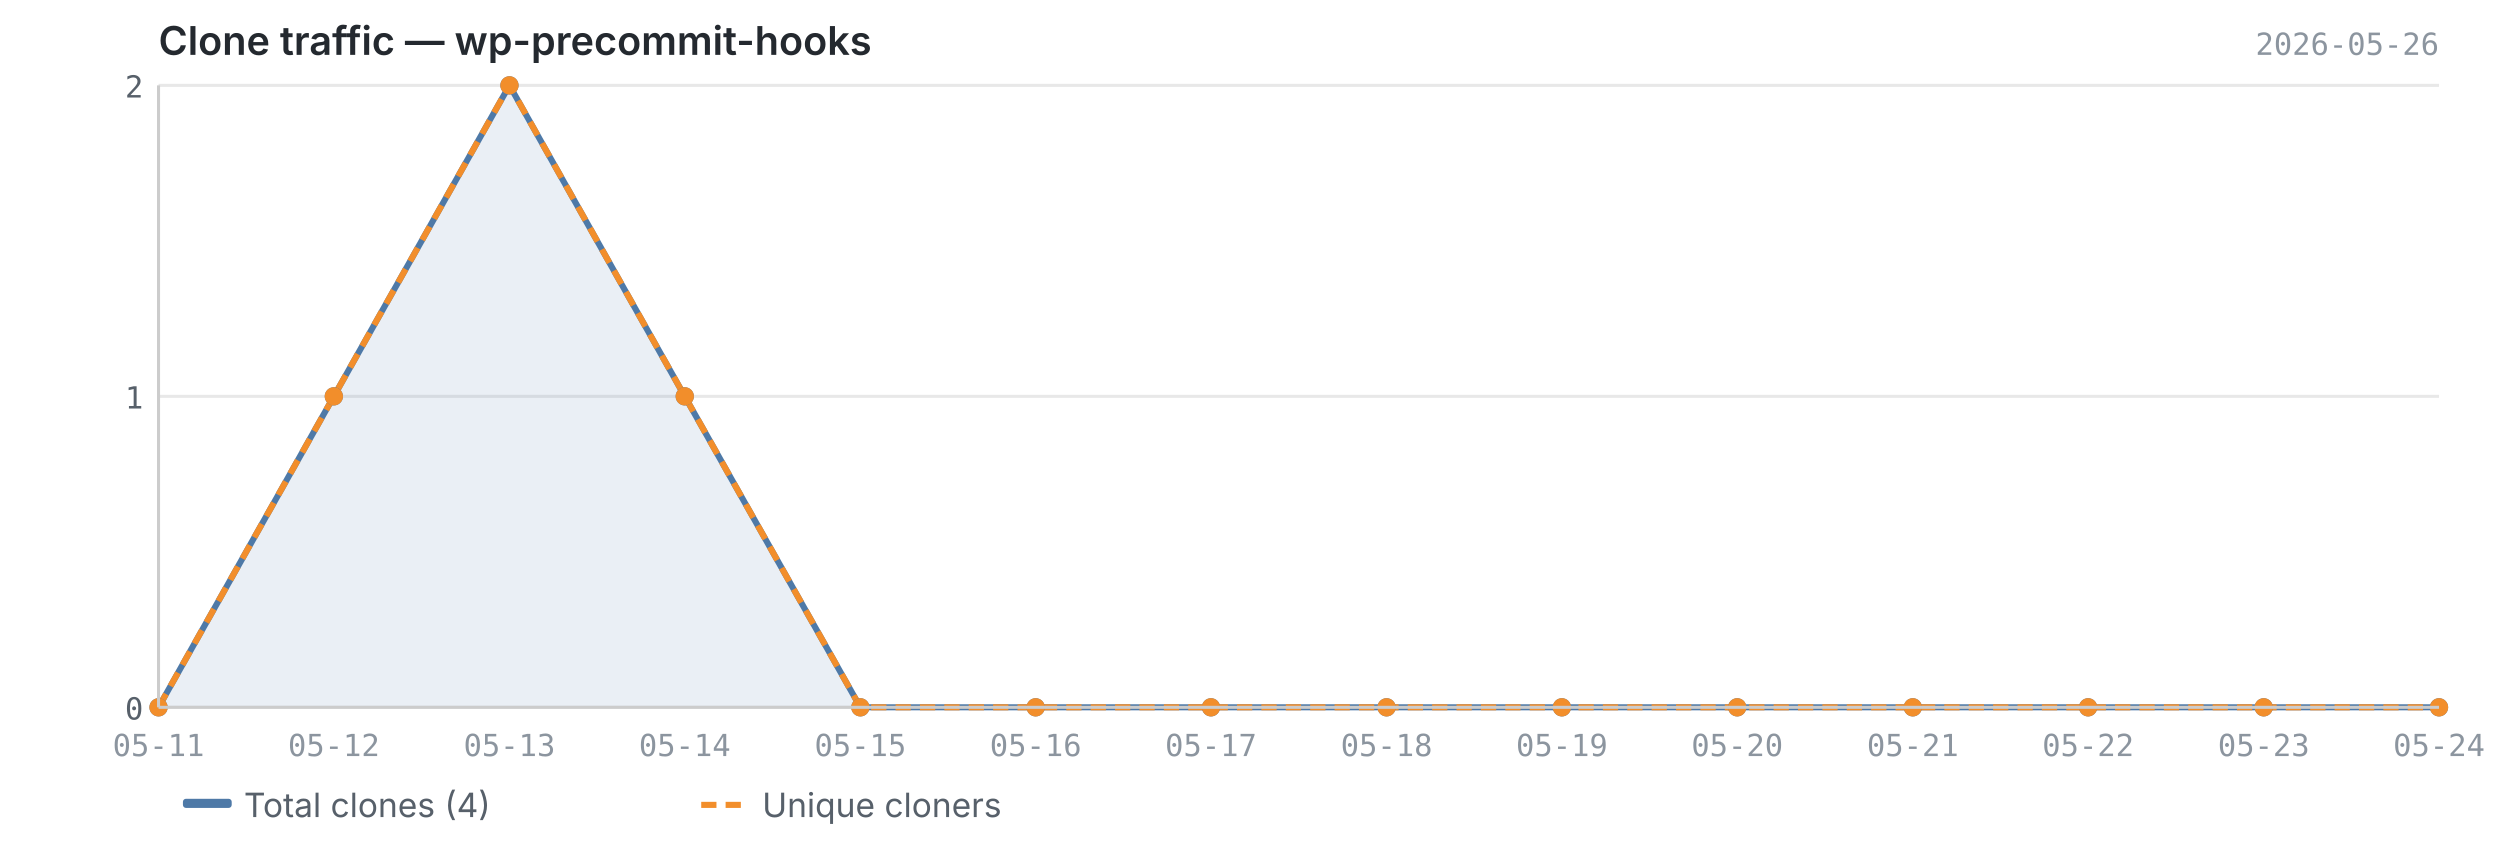
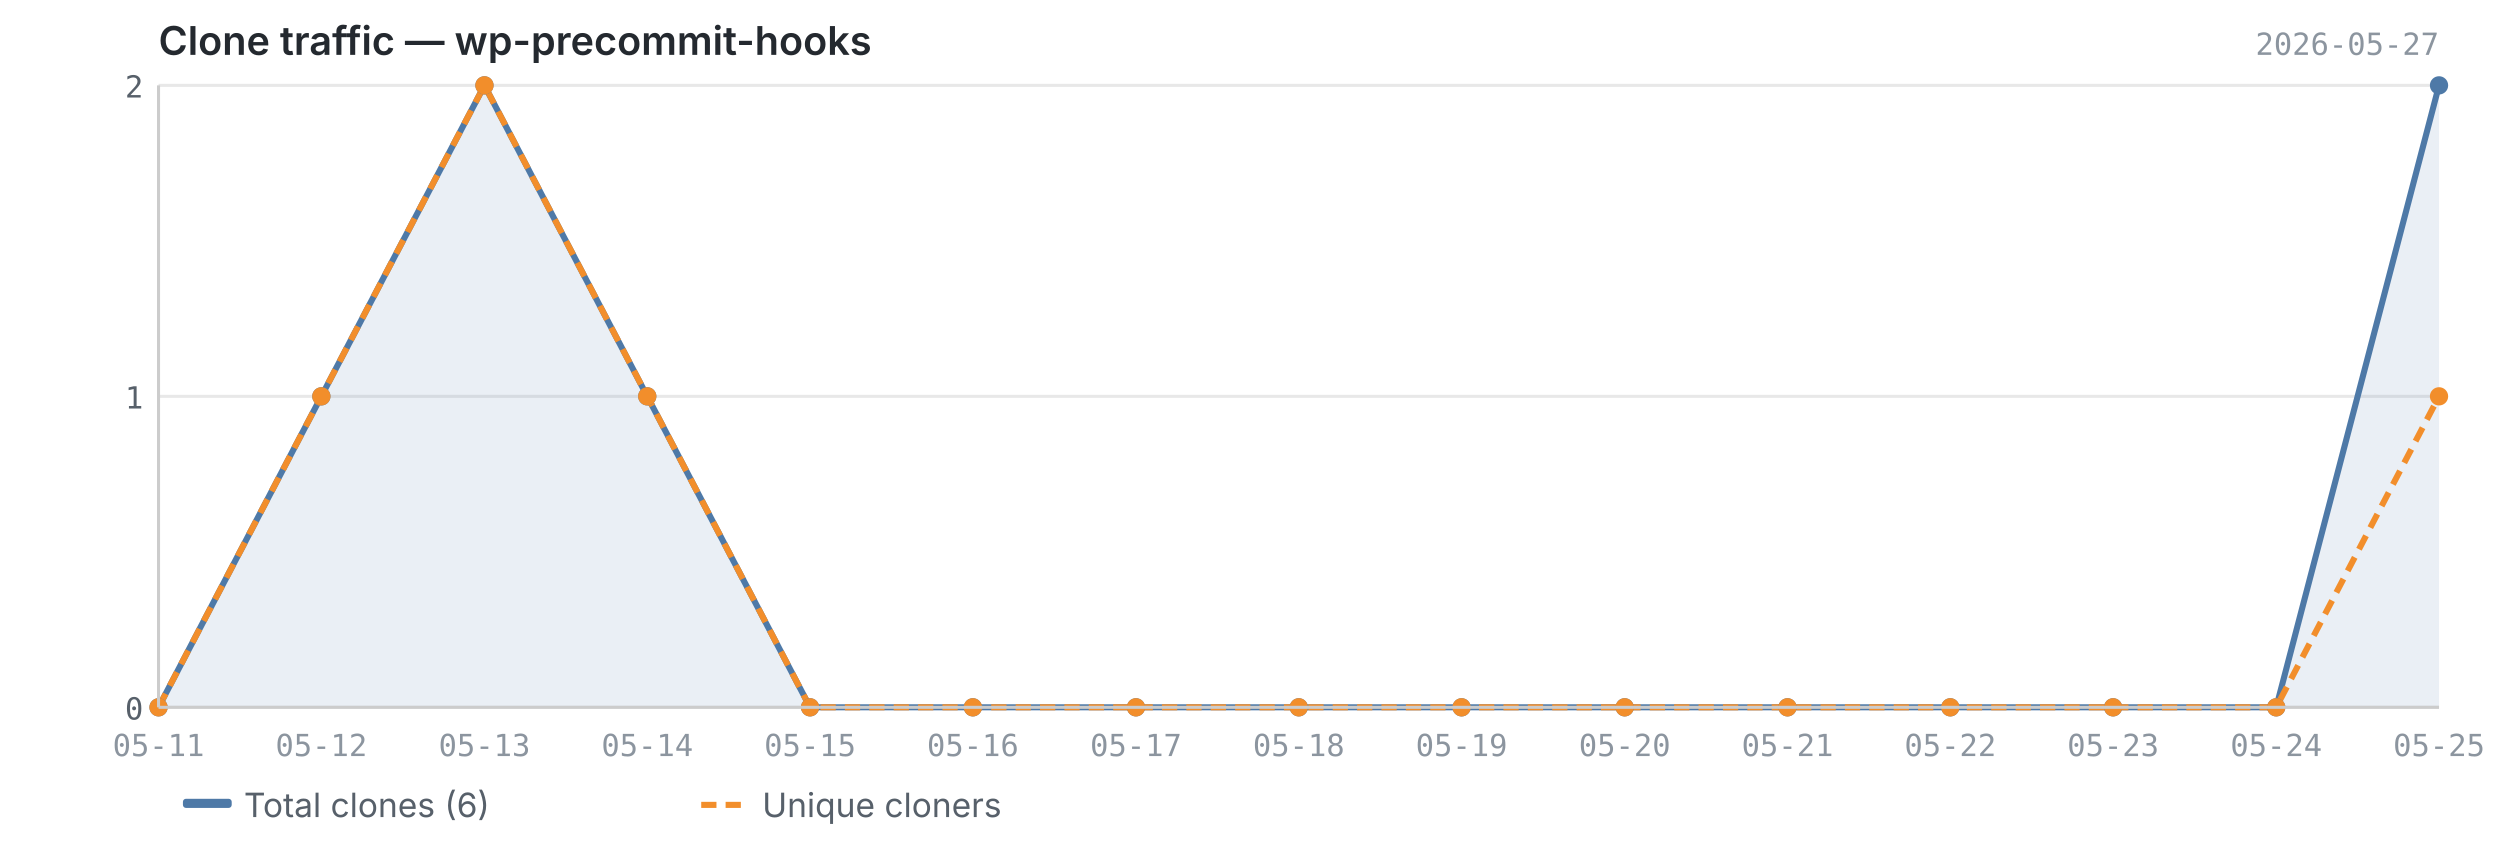
<svg xmlns="http://www.w3.org/2000/svg" viewBox="0 0 820 280" width="820" height="280">
  <text x="52" y="18" font-size="13" font-weight="600" fill="#24292f" font-family="-apple-system, BlinkMacSystemFont, 'Segoe UI', sans-serif">Clone traffic — wp-precommit-hooks</text>
-   <text x="800" y="18" font-size="10" fill="#8c959f" font-family="ui-monospace, SFMono-Regular, 'SF Mono', Menlo, monospace" text-anchor="end">2026-05-26</text>
+   <text x="800" y="18" font-size="10" fill="#8c959f" font-family="ui-monospace, SFMono-Regular, 'SF Mono', Menlo, monospace" text-anchor="end">2026-05-27</text>
  <line x1="52" y1="232.0" x2="800" y2="232.0" stroke="#e8e8e8" stroke-width="1" />
  <line x1="52" y1="130.0" x2="800" y2="130.0" stroke="#e8e8e8" stroke-width="1" />
  <line x1="52" y1="28.0" x2="800" y2="28.0" stroke="#e8e8e8" stroke-width="1" />
-   <path d="M52.0,232.0 L52.0,232.0 L109.5,130.0 L167.1,28.0 L224.6,130.0 L282.2,232.0 L339.7,232.0 L397.2,232.0 L454.8,232.0 L512.3,232.0 L569.8,232.0 L627.4,232.0 L684.9,232.0 L742.5,232.0 L800.0,232.0 L800.0,232.0 L52.0,232.0Z" fill="#4e79a7" opacity="0.12" />
-   <polyline points="52.0,232.0 109.5,130.0 167.1,28.0 224.6,130.0 282.2,232.0 339.7,232.0 397.2,232.0 454.8,232.0 512.3,232.0 569.8,232.0 627.4,232.0 684.9,232.0 742.5,232.0 800.0,232.0" fill="none" stroke="#4e79a7" stroke-width="2" stroke-linejoin="round" />
-   <polyline points="52.0,232.0 109.5,130.0 167.1,28.0 224.6,130.0 282.2,232.0 339.7,232.0 397.2,232.0 454.8,232.0 512.3,232.0 569.8,232.0 627.4,232.0 684.9,232.0 742.5,232.0 800.0,232.0" fill="none" stroke="#f28e2b" stroke-width="2" stroke-linejoin="round" stroke-dasharray="5,3" />
+   <path d="M52.0,232.0 L52.0,232.0 L105.4,130.0 L158.9,28.0 L212.3,130.0 L265.7,232.0 L319.1,232.0 L372.6,232.0 L426.0,232.0 L479.4,232.0 L532.9,232.0 L586.3,232.0 L639.7,232.0 L693.1,232.0 L746.6,232.0 L800.0,28.0 L800.0,232.0 L52.0,232.0Z" fill="#4e79a7" opacity="0.12" />
+   <polyline points="52.0,232.0 105.4,130.0 158.9,28.0 212.3,130.0 265.7,232.0 319.1,232.0 372.6,232.0 426.0,232.0 479.4,232.0 532.9,232.0 586.3,232.0 639.7,232.0 693.1,232.0 746.6,232.0 800.0,28.0" fill="none" stroke="#4e79a7" stroke-width="2" stroke-linejoin="round" />
+   <polyline points="52.0,232.0 105.4,130.0 158.9,28.0 212.3,130.0 265.7,232.0 319.1,232.0 372.6,232.0 426.0,232.0 479.4,232.0 532.9,232.0 586.3,232.0 639.7,232.0 693.1,232.0 746.6,232.0 800.0,130.0" fill="none" stroke="#f28e2b" stroke-width="2" stroke-linejoin="round" stroke-dasharray="5,3" />
  <circle cx="52.0" cy="232.0" r="3" fill="#4e79a7" />
-   <circle cx="109.5" cy="130.0" r="3" fill="#4e79a7" />
-   <circle cx="167.1" cy="28.0" r="3" fill="#4e79a7" />
-   <circle cx="224.6" cy="130.0" r="3" fill="#4e79a7" />
-   <circle cx="282.2" cy="232.0" r="3" fill="#4e79a7" />
-   <circle cx="339.7" cy="232.0" r="3" fill="#4e79a7" />
-   <circle cx="397.2" cy="232.0" r="3" fill="#4e79a7" />
-   <circle cx="454.8" cy="232.0" r="3" fill="#4e79a7" />
-   <circle cx="512.3" cy="232.0" r="3" fill="#4e79a7" />
-   <circle cx="569.8" cy="232.0" r="3" fill="#4e79a7" />
-   <circle cx="627.4" cy="232.0" r="3" fill="#4e79a7" />
-   <circle cx="684.9" cy="232.0" r="3" fill="#4e79a7" />
-   <circle cx="742.5" cy="232.0" r="3" fill="#4e79a7" />
-   <circle cx="800.0" cy="232.0" r="3" fill="#4e79a7" />
+   <circle cx="105.4" cy="130.0" r="3" fill="#4e79a7" />
+   <circle cx="158.9" cy="28.0" r="3" fill="#4e79a7" />
+   <circle cx="212.3" cy="130.0" r="3" fill="#4e79a7" />
+   <circle cx="265.7" cy="232.0" r="3" fill="#4e79a7" />
+   <circle cx="319.1" cy="232.0" r="3" fill="#4e79a7" />
+   <circle cx="372.6" cy="232.0" r="3" fill="#4e79a7" />
+   <circle cx="426.0" cy="232.0" r="3" fill="#4e79a7" />
+   <circle cx="479.4" cy="232.0" r="3" fill="#4e79a7" />
+   <circle cx="532.9" cy="232.0" r="3" fill="#4e79a7" />
+   <circle cx="586.3" cy="232.0" r="3" fill="#4e79a7" />
+   <circle cx="639.7" cy="232.0" r="3" fill="#4e79a7" />
+   <circle cx="693.1" cy="232.0" r="3" fill="#4e79a7" />
+   <circle cx="746.6" cy="232.0" r="3" fill="#4e79a7" />
+   <circle cx="800.0" cy="28.0" r="3" fill="#4e79a7" />
  <circle cx="52.0" cy="232.0" r="3" fill="#f28e2b" />
-   <circle cx="109.5" cy="130.0" r="3" fill="#f28e2b" />
-   <circle cx="167.1" cy="28.0" r="3" fill="#f28e2b" />
-   <circle cx="224.6" cy="130.0" r="3" fill="#f28e2b" />
-   <circle cx="282.2" cy="232.0" r="3" fill="#f28e2b" />
-   <circle cx="339.7" cy="232.0" r="3" fill="#f28e2b" />
-   <circle cx="397.2" cy="232.0" r="3" fill="#f28e2b" />
-   <circle cx="454.8" cy="232.0" r="3" fill="#f28e2b" />
-   <circle cx="512.3" cy="232.0" r="3" fill="#f28e2b" />
-   <circle cx="569.8" cy="232.0" r="3" fill="#f28e2b" />
-   <circle cx="627.4" cy="232.0" r="3" fill="#f28e2b" />
-   <circle cx="684.9" cy="232.0" r="3" fill="#f28e2b" />
-   <circle cx="742.5" cy="232.0" r="3" fill="#f28e2b" />
-   <circle cx="800.0" cy="232.0" r="3" fill="#f28e2b" />
+   <circle cx="105.4" cy="130.0" r="3" fill="#f28e2b" />
+   <circle cx="158.9" cy="28.0" r="3" fill="#f28e2b" />
+   <circle cx="212.3" cy="130.0" r="3" fill="#f28e2b" />
+   <circle cx="265.7" cy="232.0" r="3" fill="#f28e2b" />
+   <circle cx="319.1" cy="232.0" r="3" fill="#f28e2b" />
+   <circle cx="372.6" cy="232.0" r="3" fill="#f28e2b" />
+   <circle cx="426.0" cy="232.0" r="3" fill="#f28e2b" />
+   <circle cx="479.4" cy="232.0" r="3" fill="#f28e2b" />
+   <circle cx="532.9" cy="232.0" r="3" fill="#f28e2b" />
+   <circle cx="586.3" cy="232.0" r="3" fill="#f28e2b" />
+   <circle cx="639.7" cy="232.0" r="3" fill="#f28e2b" />
+   <circle cx="693.1" cy="232.0" r="3" fill="#f28e2b" />
+   <circle cx="746.6" cy="232.0" r="3" fill="#f28e2b" />
+   <circle cx="800.0" cy="130.0" r="3" fill="#f28e2b" />
  <line x1="52" y1="28" x2="52" y2="232" stroke="#cccccc" stroke-width="1" />
  <line x1="52" y1="232" x2="800" y2="232" stroke="#cccccc" stroke-width="1" />
  <text x="47" y="236.0" text-anchor="end" font-size="10" fill="#57606a" font-family="ui-monospace, SFMono-Regular, 'SF Mono', Menlo, monospace">0</text>
  <text x="47" y="134.0" text-anchor="end" font-size="10" fill="#57606a" font-family="ui-monospace, SFMono-Regular, 'SF Mono', Menlo, monospace">1</text>
  <text x="47" y="32.0" text-anchor="end" font-size="10" fill="#57606a" font-family="ui-monospace, SFMono-Regular, 'SF Mono', Menlo, monospace">2</text>
  <text x="52.0" y="248" text-anchor="middle" font-size="10" fill="#8c959f" font-family="ui-monospace, SFMono-Regular, 'SF Mono', Menlo, monospace">05-11</text>
-   <text x="109.5" y="248" text-anchor="middle" font-size="10" fill="#8c959f" font-family="ui-monospace, SFMono-Regular, 'SF Mono', Menlo, monospace">05-12</text>
-   <text x="167.1" y="248" text-anchor="middle" font-size="10" fill="#8c959f" font-family="ui-monospace, SFMono-Regular, 'SF Mono', Menlo, monospace">05-13</text>
-   <text x="224.6" y="248" text-anchor="middle" font-size="10" fill="#8c959f" font-family="ui-monospace, SFMono-Regular, 'SF Mono', Menlo, monospace">05-14</text>
-   <text x="282.2" y="248" text-anchor="middle" font-size="10" fill="#8c959f" font-family="ui-monospace, SFMono-Regular, 'SF Mono', Menlo, monospace">05-15</text>
-   <text x="339.7" y="248" text-anchor="middle" font-size="10" fill="#8c959f" font-family="ui-monospace, SFMono-Regular, 'SF Mono', Menlo, monospace">05-16</text>
-   <text x="397.2" y="248" text-anchor="middle" font-size="10" fill="#8c959f" font-family="ui-monospace, SFMono-Regular, 'SF Mono', Menlo, monospace">05-17</text>
-   <text x="454.8" y="248" text-anchor="middle" font-size="10" fill="#8c959f" font-family="ui-monospace, SFMono-Regular, 'SF Mono', Menlo, monospace">05-18</text>
-   <text x="512.3" y="248" text-anchor="middle" font-size="10" fill="#8c959f" font-family="ui-monospace, SFMono-Regular, 'SF Mono', Menlo, monospace">05-19</text>
-   <text x="569.8" y="248" text-anchor="middle" font-size="10" fill="#8c959f" font-family="ui-monospace, SFMono-Regular, 'SF Mono', Menlo, monospace">05-20</text>
-   <text x="627.4" y="248" text-anchor="middle" font-size="10" fill="#8c959f" font-family="ui-monospace, SFMono-Regular, 'SF Mono', Menlo, monospace">05-21</text>
-   <text x="684.9" y="248" text-anchor="middle" font-size="10" fill="#8c959f" font-family="ui-monospace, SFMono-Regular, 'SF Mono', Menlo, monospace">05-22</text>
-   <text x="742.5" y="248" text-anchor="middle" font-size="10" fill="#8c959f" font-family="ui-monospace, SFMono-Regular, 'SF Mono', Menlo, monospace">05-23</text>
-   <text x="800.0" y="248" text-anchor="middle" font-size="10" fill="#8c959f" font-family="ui-monospace, SFMono-Regular, 'SF Mono', Menlo, monospace">05-24</text>
+   <text x="105.4" y="248" text-anchor="middle" font-size="10" fill="#8c959f" font-family="ui-monospace, SFMono-Regular, 'SF Mono', Menlo, monospace">05-12</text>
+   <text x="158.9" y="248" text-anchor="middle" font-size="10" fill="#8c959f" font-family="ui-monospace, SFMono-Regular, 'SF Mono', Menlo, monospace">05-13</text>
+   <text x="212.3" y="248" text-anchor="middle" font-size="10" fill="#8c959f" font-family="ui-monospace, SFMono-Regular, 'SF Mono', Menlo, monospace">05-14</text>
+   <text x="265.7" y="248" text-anchor="middle" font-size="10" fill="#8c959f" font-family="ui-monospace, SFMono-Regular, 'SF Mono', Menlo, monospace">05-15</text>
+   <text x="319.1" y="248" text-anchor="middle" font-size="10" fill="#8c959f" font-family="ui-monospace, SFMono-Regular, 'SF Mono', Menlo, monospace">05-16</text>
+   <text x="372.6" y="248" text-anchor="middle" font-size="10" fill="#8c959f" font-family="ui-monospace, SFMono-Regular, 'SF Mono', Menlo, monospace">05-17</text>
+   <text x="426.0" y="248" text-anchor="middle" font-size="10" fill="#8c959f" font-family="ui-monospace, SFMono-Regular, 'SF Mono', Menlo, monospace">05-18</text>
+   <text x="479.4" y="248" text-anchor="middle" font-size="10" fill="#8c959f" font-family="ui-monospace, SFMono-Regular, 'SF Mono', Menlo, monospace">05-19</text>
+   <text x="532.9" y="248" text-anchor="middle" font-size="10" fill="#8c959f" font-family="ui-monospace, SFMono-Regular, 'SF Mono', Menlo, monospace">05-20</text>
+   <text x="586.3" y="248" text-anchor="middle" font-size="10" fill="#8c959f" font-family="ui-monospace, SFMono-Regular, 'SF Mono', Menlo, monospace">05-21</text>
+   <text x="639.7" y="248" text-anchor="middle" font-size="10" fill="#8c959f" font-family="ui-monospace, SFMono-Regular, 'SF Mono', Menlo, monospace">05-22</text>
+   <text x="693.1" y="248" text-anchor="middle" font-size="10" fill="#8c959f" font-family="ui-monospace, SFMono-Regular, 'SF Mono', Menlo, monospace">05-23</text>
+   <text x="746.6" y="248" text-anchor="middle" font-size="10" fill="#8c959f" font-family="ui-monospace, SFMono-Regular, 'SF Mono', Menlo, monospace">05-24</text>
+   <text x="800.0" y="248" text-anchor="middle" font-size="10" fill="#8c959f" font-family="ui-monospace, SFMono-Regular, 'SF Mono', Menlo, monospace">05-25</text>
  <rect x="60" y="262" width="16" height="3" fill="#4e79a7" rx="1" />
-   <text x="80" y="268" font-size="11" fill="#57606a" font-family="-apple-system, BlinkMacSystemFont, 'Segoe UI', sans-serif">Total clones (4)</text>
+   <text x="80" y="268" font-size="11" fill="#57606a" font-family="-apple-system, BlinkMacSystemFont, 'Segoe UI', sans-serif">Total clones (6)</text>
  <line x1="230" y1="264" x2="246" y2="264" stroke="#f28e2b" stroke-width="2" stroke-dasharray="5,3" />
  <text x="250" y="268" font-size="11" fill="#57606a" font-family="-apple-system, BlinkMacSystemFont, 'Segoe UI', sans-serif">Unique cloners</text>
</svg>
